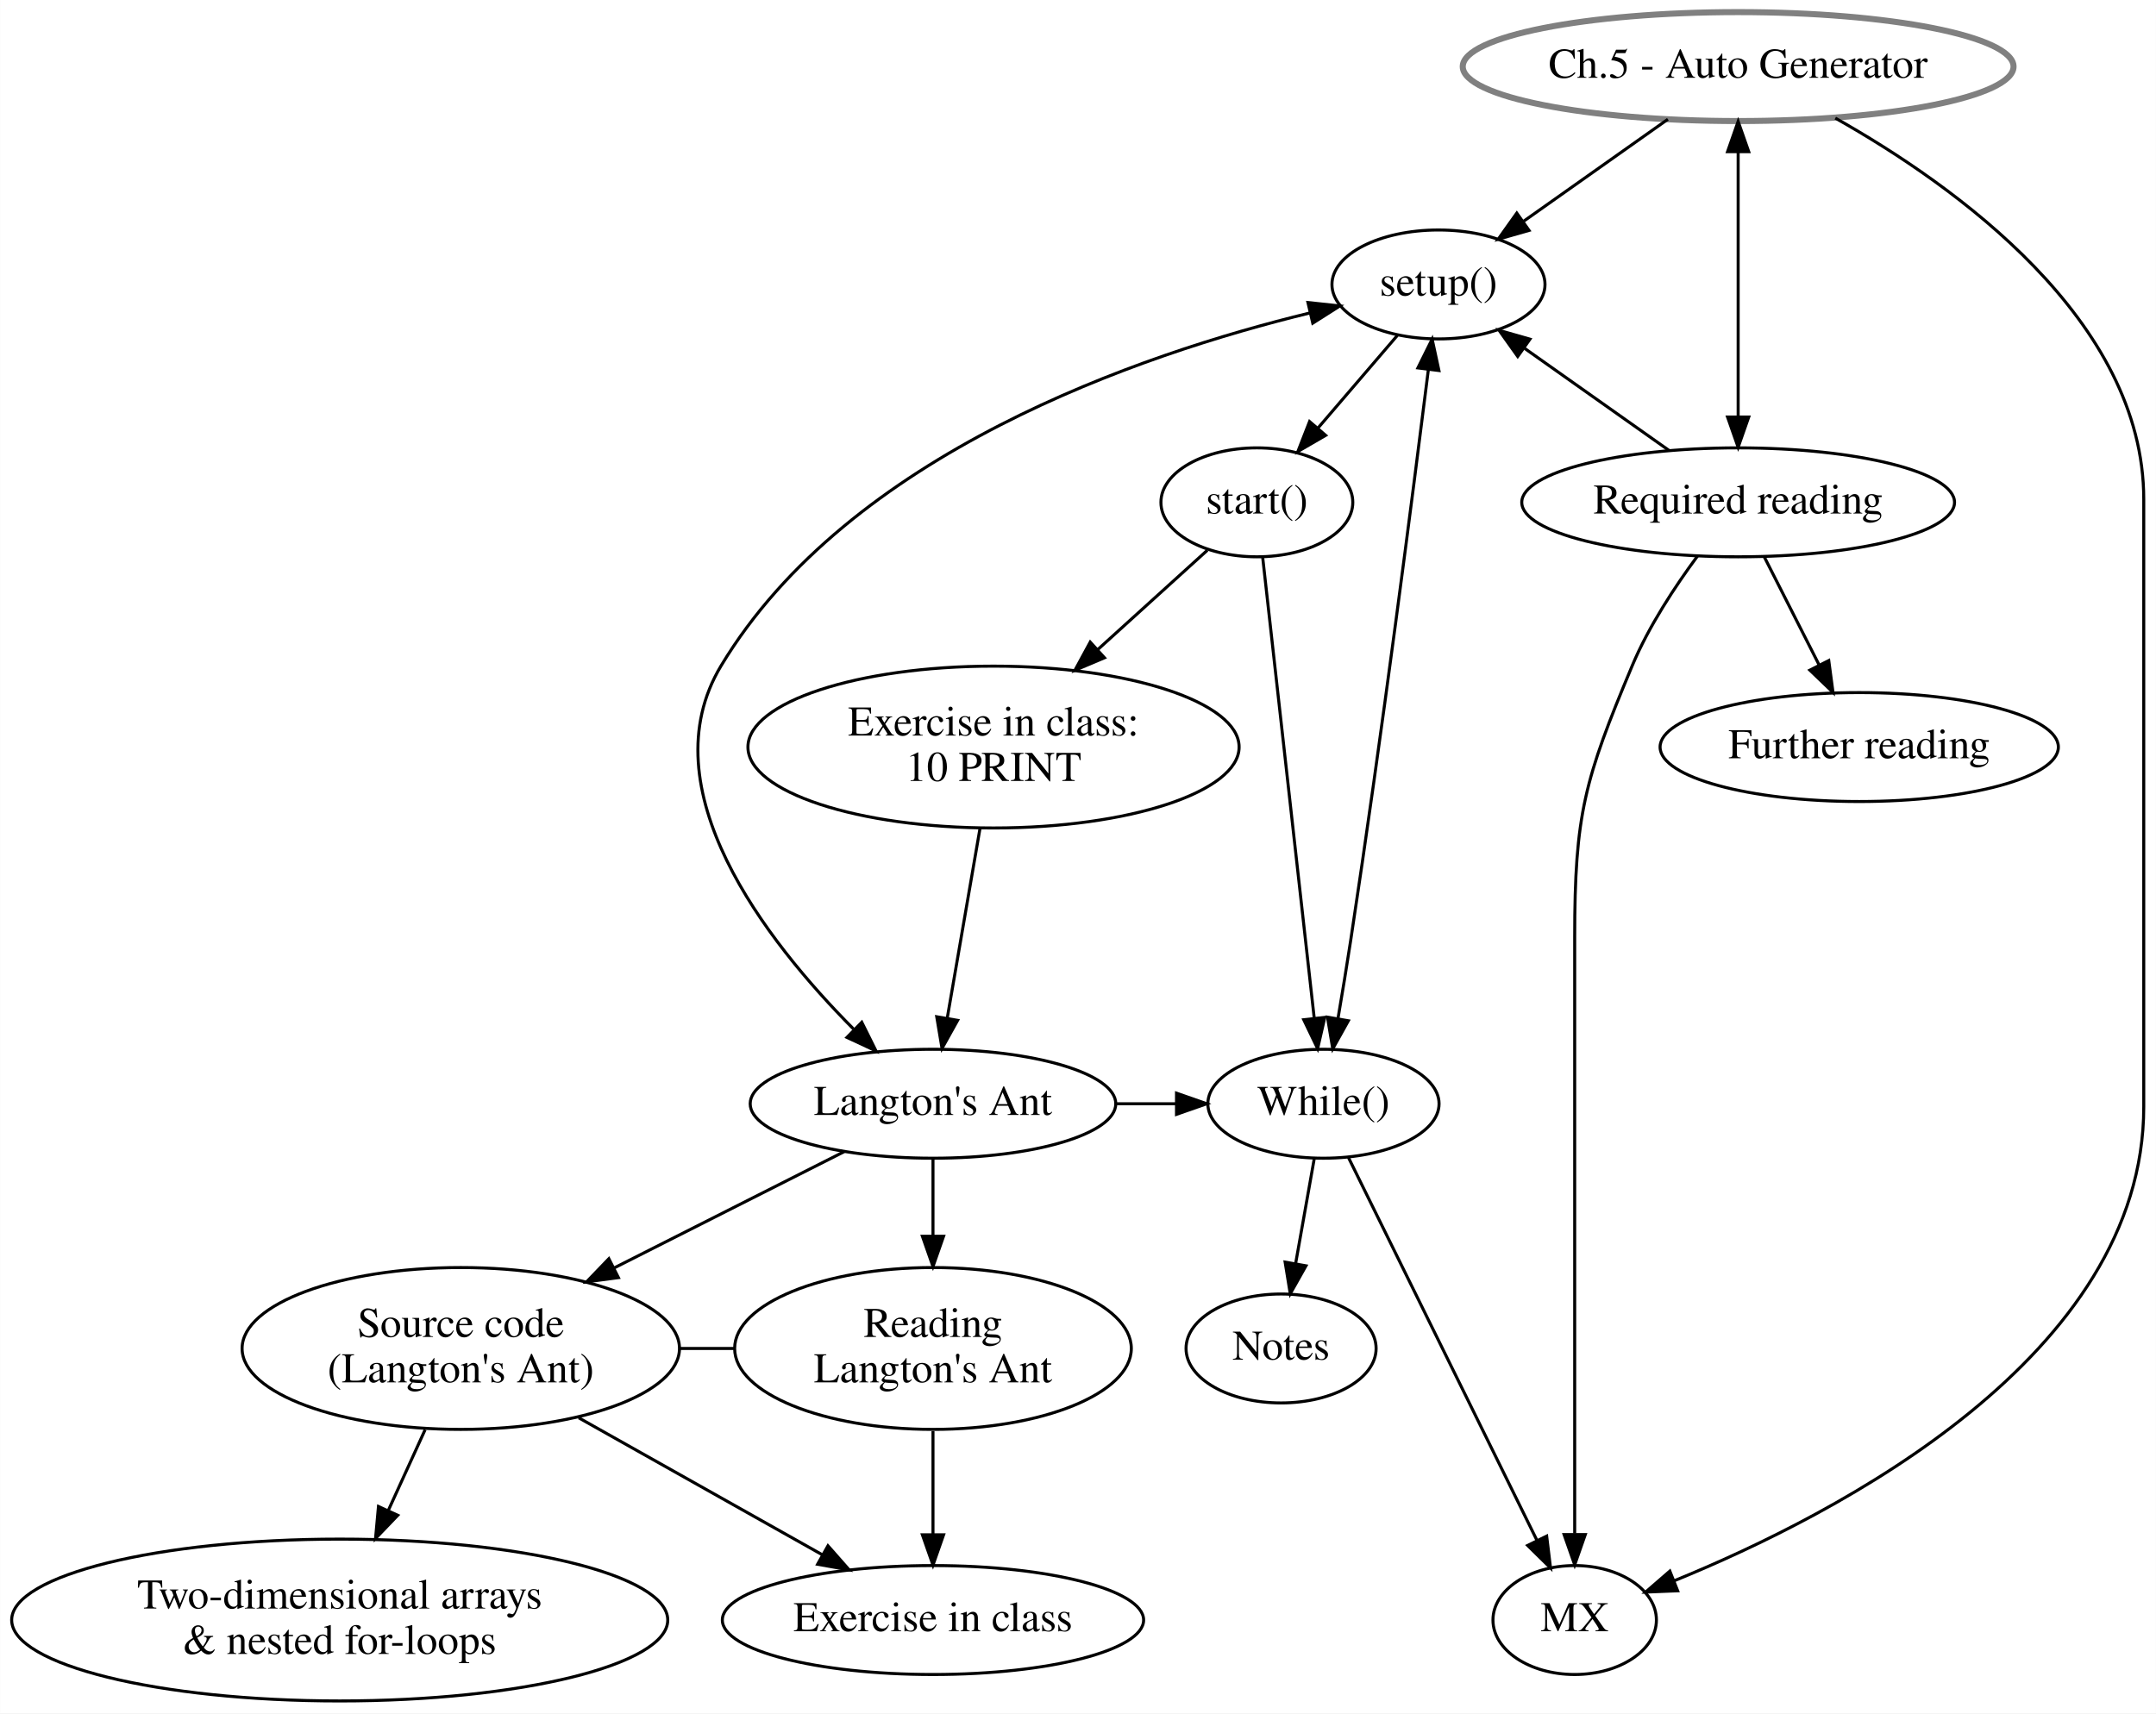
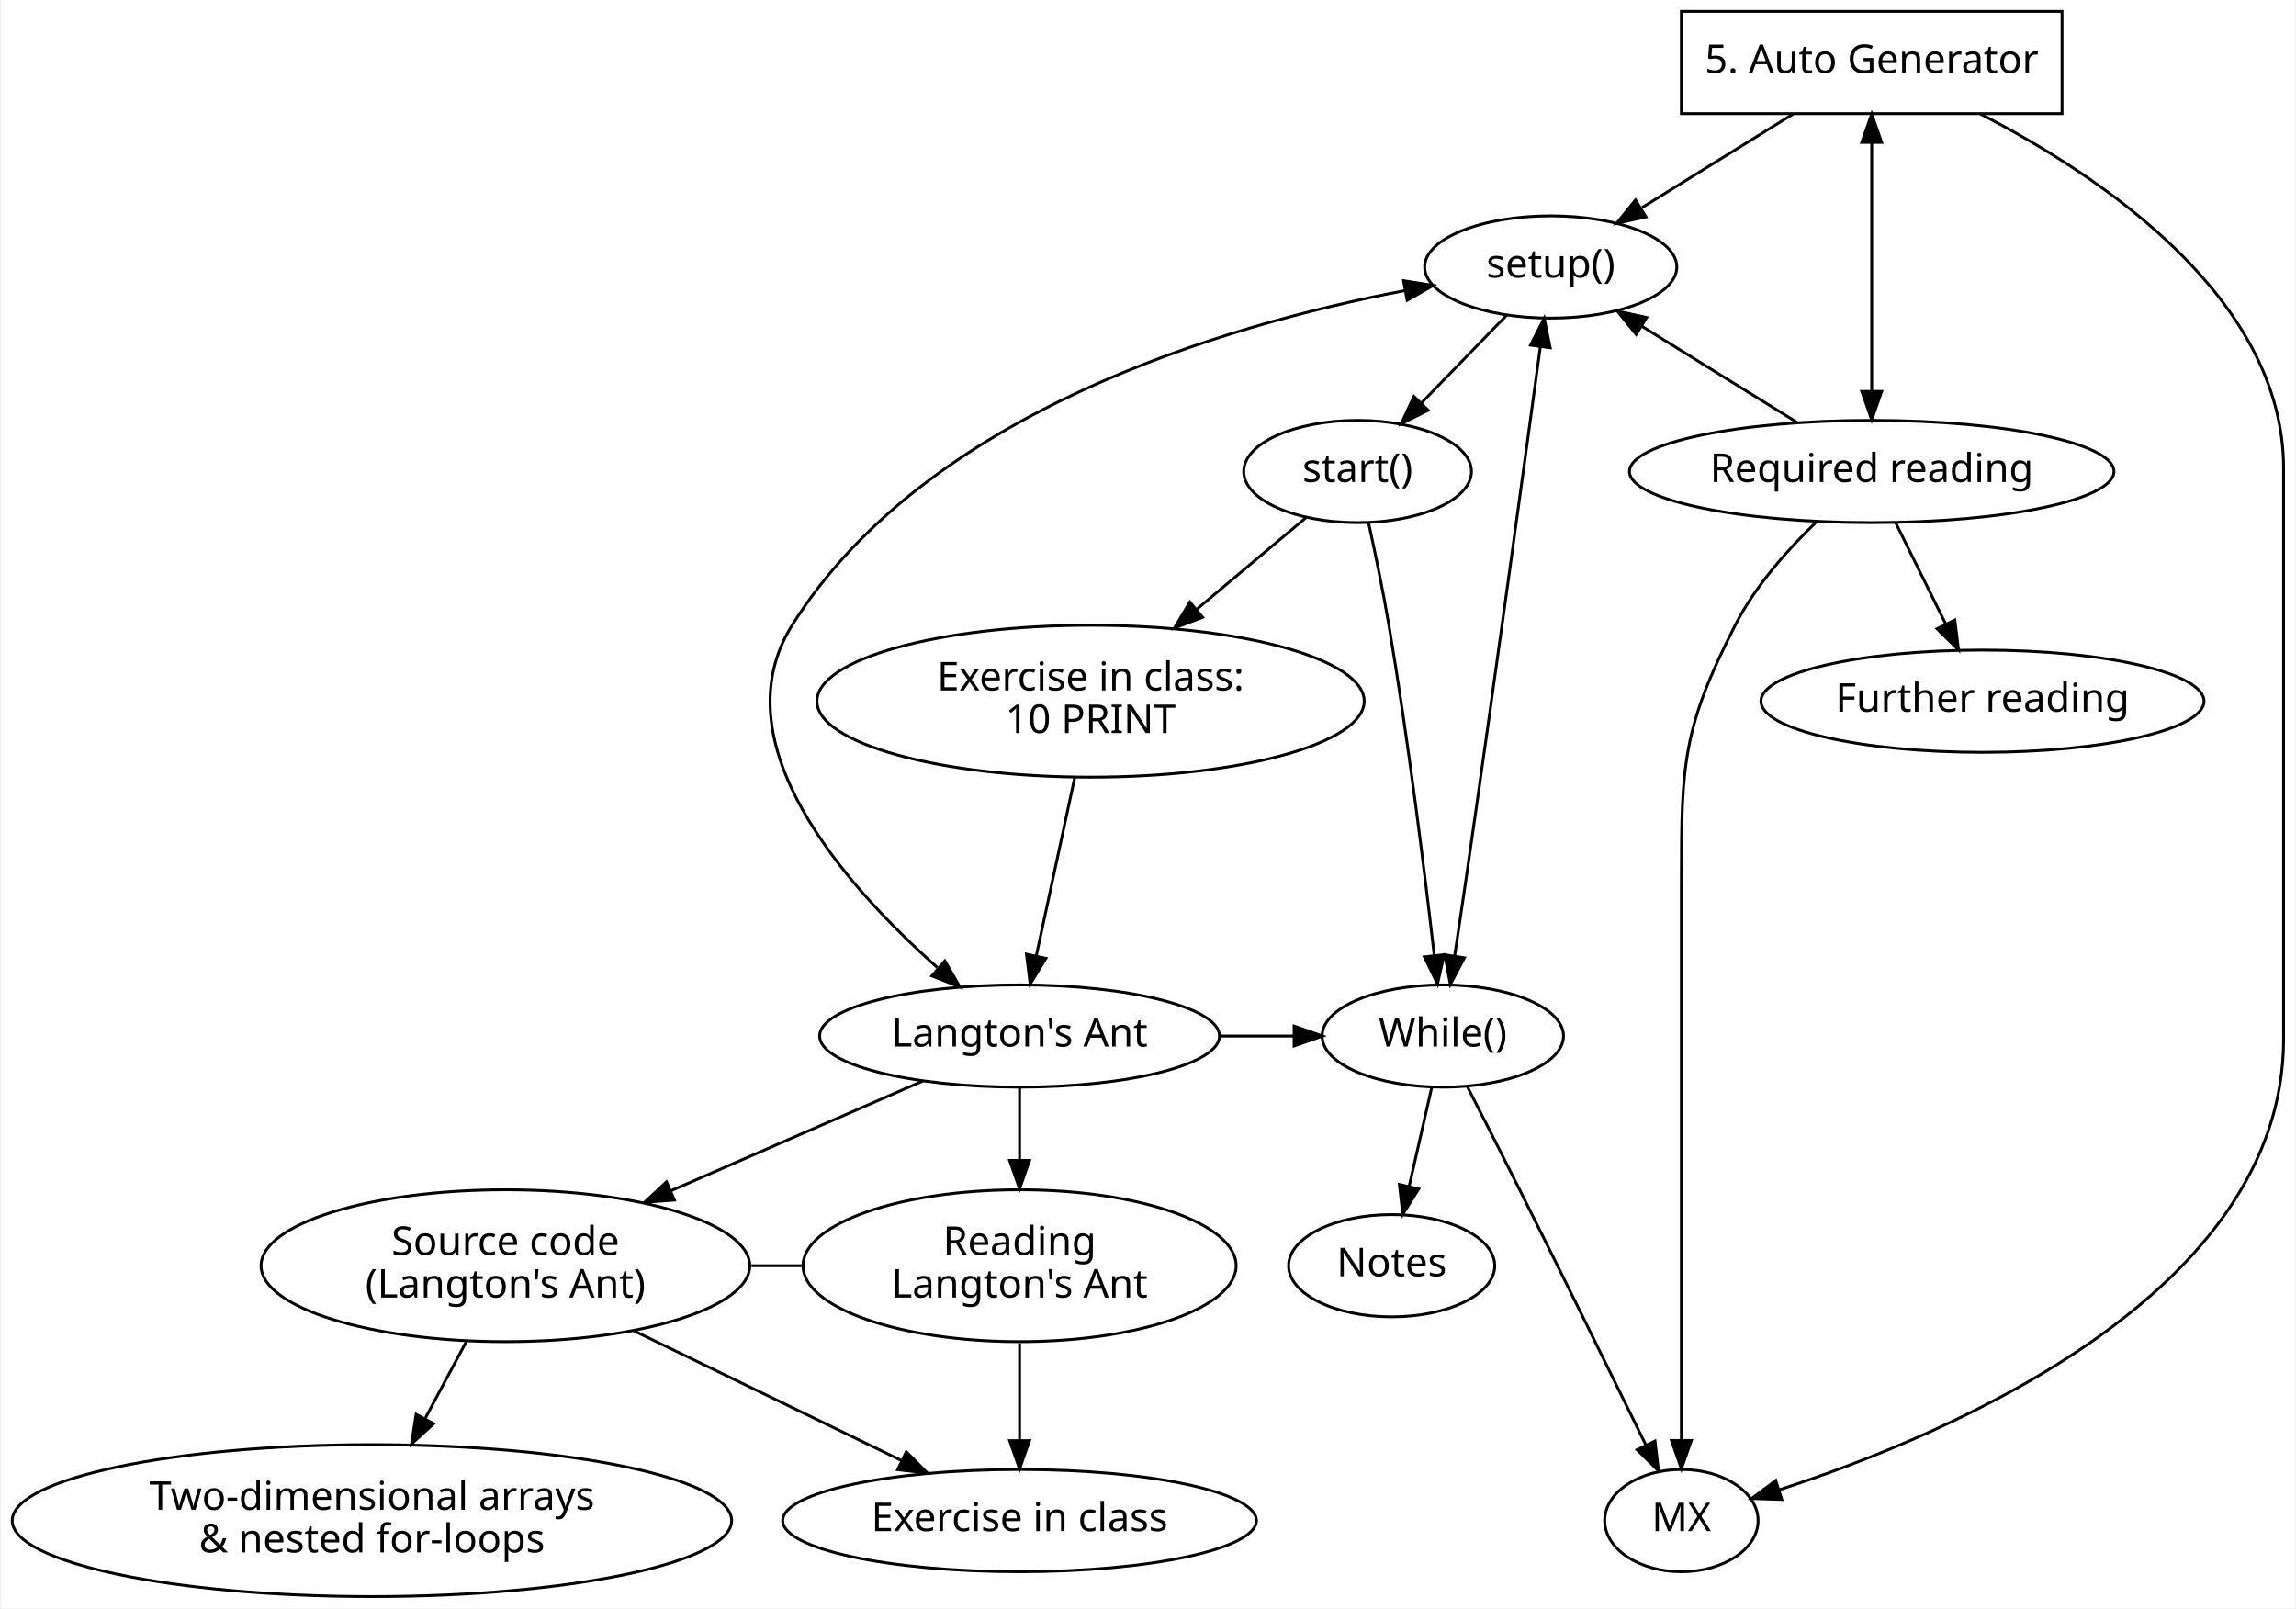
- <svg xmlns="http://www.w3.org/2000/svg" width="712pt" height="566pt" viewBox="0.00 0.00 712.19 566.22">
+ <svg xmlns="http://www.w3.org/2000/svg" width="808pt" height="566pt" viewBox="0.00 0.00 807.57 566.22">
  <g id="graph0" class="graph" transform="scale(1 1) rotate(0) translate(4 562.22)">
-     <polygon fill="white" stroke="none" points="-4,4 -4,-562.22 708.187,-562.22 708.187,4 -4,4" />
+     <polygon fill="white" stroke="transparent" points="-4,4 -4,-562.22 803.57,-562.22 803.57,4 -4,4" />
    <g id="node1" class="node">
-       <ellipse fill="none" stroke="grey" stroke-width="2" cx="570.187" cy="-540.22" rx="90.984" ry="18" />
-       <text text-anchor="middle" x="570.187" y="-536.52" font-family="Times,serif" font-size="14.00">Ch.5 - Auto Generator</text>
+       <polygon fill="none" stroke="black" points="721.57,-558.22 587.57,-558.22 587.57,-522.22 721.57,-522.22 721.57,-558.22" />
+       <text text-anchor="middle" x="654.57" y="-536.52" font-family="Hershey-Noailles-help-me" font-size="14.00">5. Auto Generator</text>
    </g>
    <g id="node2" class="node">
-       <ellipse fill="none" stroke="black" cx="471.187" cy="-468.22" rx="35.194" ry="18" />
-       <text text-anchor="middle" x="471.187" y="-464.52" font-family="Times,serif" font-size="14.00">setup()</text>
+       <ellipse fill="none" stroke="black" cx="541.57" cy="-468.22" rx="44.39" ry="18" />
+       <text text-anchor="middle" x="541.57" y="-464.52" font-family="Hershey-Noailles-help-me" font-size="14.00">setup()</text>
    </g>
    <g id="edge1" class="edge">
-       <path fill="none" stroke="black" d="M546.976,-522.808C532.739,-512.742 514.415,-499.785 499.351,-489.134" />
-       <polygon fill="black" stroke="black" points="501.1,-486.084 490.914,-483.168 497.058,-491.8 501.1,-486.084" />
+       <path fill="none" stroke="black" d="M626.93,-522.1C610.83,-512.12 590.46,-499.51 573.66,-489.1" />
+       <polygon fill="black" stroke="black" points="575.08,-485.86 564.74,-483.57 571.4,-491.81 575.08,-485.86" />
    </g>
    <g id="node11" class="node">
-       <ellipse fill="none" stroke="black" cx="570.187" cy="-396.22" rx="71.487" ry="18" />
-       <text text-anchor="middle" x="570.187" y="-392.52" font-family="Times,serif" font-size="14.00">Required reading</text>
+       <ellipse fill="none" stroke="black" cx="654.57" cy="-396.22" rx="85.29" ry="18" />
+       <text text-anchor="middle" x="654.57" y="-392.52" font-family="Hershey-Noailles-help-me" font-size="14.00">Required reading</text>
    </g>
    <g id="edge7" class="edge">
-       <path fill="none" stroke="black" d="M570.187,-511.899C570.187,-486.819 570.187,-449.847 570.187,-424.713" />
-       <polygon fill="black" stroke="black" points="566.687,-512.092 570.187,-522.092 573.687,-512.092 566.687,-512.092" />
-       <polygon fill="black" stroke="black" points="573.687,-424.41 570.187,-414.41 566.687,-424.41 573.687,-424.41" />
+       <path fill="none" stroke="black" d="M654.57,-511.9C654.57,-486.82 654.57,-449.85 654.57,-424.71" />
+       <polygon fill="black" stroke="black" points="651.07,-512.09 654.57,-522.09 658.07,-512.09 651.07,-512.09" />
+       <polygon fill="black" stroke="black" points="658.07,-424.41 654.57,-414.41 651.07,-424.41 658.07,-424.41" />
    </g>
    <g id="node14" class="node">
-       <ellipse fill="none" stroke="black" cx="516.187" cy="-26.87" rx="27" ry="18" />
-       <text text-anchor="middle" x="516.187" y="-23.17" font-family="Times,serif" font-size="14.00">MX</text>
+       <ellipse fill="none" stroke="black" cx="587.57" cy="-26.87" rx="27" ry="18" />
+       <text text-anchor="middle" x="587.57" y="-23.17" font-family="Hershey-Noailles-help-me" font-size="14.00">MX</text>
    </g>
    <g id="edge6" class="edge">
-       <path fill="none" stroke="black" d="M602.284,-523.193C641.926,-500.86 704.187,-456.37 704.187,-397.22 704.187,-397.22 704.187,-397.22 704.187,-196.48 704.187,-114.139 603.002,-61.865 549.097,-39.859" />
-       <polygon fill="black" stroke="black" points="550.204,-36.533 539.618,-36.102 547.624,-43.041 550.204,-36.533" />
+       <path fill="none" stroke="black" d="M692.67,-522.19C735.63,-500.08 799.57,-457.12 799.57,-397.22 799.57,-397.22 799.57,-397.22 799.57,-196.48 799.57,-106.9 682.2,-57.28 622.12,-37.75" />
+       <polygon fill="black" stroke="black" points="622.9,-34.32 612.31,-34.66 620.79,-41 622.9,-34.32" />
    </g>
    <g id="node3" class="node">
-       <ellipse fill="none" stroke="black" cx="411.187" cy="-396.22" rx="31.695" ry="18" />
-       <text text-anchor="middle" x="411.187" y="-392.52" font-family="Times,serif" font-size="14.00">start()</text>
+       <ellipse fill="none" stroke="black" cx="473.57" cy="-396.22" rx="40.09" ry="18" />
+       <text text-anchor="middle" x="473.57" y="-392.52" font-family="Hershey-Noailles-help-me" font-size="14.00">start()</text>
    </g>
    <g id="edge2" class="edge">
-       <path fill="none" stroke="black" d="M457.572,-451.336C449.824,-442.297 439.973,-430.803 431.343,-420.736" />
-       <polygon fill="black" stroke="black" points="433.914,-418.356 424.748,-413.042 428.599,-422.912 433.914,-418.356" />
+       <path fill="none" stroke="black" d="M526.14,-451.34C517.27,-442.21 505.97,-430.58 496.13,-420.44" />
+       <polygon fill="black" stroke="black" points="498.42,-417.78 488.94,-413.04 493.4,-422.65 498.42,-417.78" />
    </g>
    <g id="node10" class="node">
-       <ellipse fill="none" stroke="black" cx="433.187" cy="-197.48" rx="38.194" ry="18" />
-       <text text-anchor="middle" x="433.187" y="-193.78" font-family="Times,serif" font-size="14.00">While()</text>
+       <ellipse fill="none" stroke="black" cx="503.57" cy="-197.48" rx="42.49" ry="18" />
+       <text text-anchor="middle" x="503.57" y="-193.78" font-family="Hershey-Noailles-help-me" font-size="14.00">While()</text>
    </g>
    <g id="edge8" class="edge">
-       <path fill="none" stroke="black" d="M467.852,-440.135C462.744,-399.215 452.488,-319.217 442.187,-251.48 440.905,-243.046 439.391,-233.878 437.974,-225.575" />
-       <polygon fill="black" stroke="black" points="464.388,-440.64 469.094,-450.132 471.334,-439.776 464.388,-440.64" />
-       <polygon fill="black" stroke="black" points="441.409,-224.899 436.256,-215.642 434.511,-226.092 441.409,-224.899" />
+       <path fill="none" stroke="black" d="M537.91,-440.16C532.36,-399.28 521.41,-319.33 511.57,-251.48 510.35,-243.06 508.98,-233.9 507.73,-225.6" />
+       <polygon fill="black" stroke="black" points="534.45,-440.71 539.27,-450.15 541.39,-439.77 534.45,-440.71" />
+       <polygon fill="black" stroke="black" points="511.18,-225.02 506.22,-215.66 504.26,-226.07 511.18,-225.02" />
    </g>
    <g id="node4" class="node">
-       <ellipse fill="none" stroke="black" cx="324.187" cy="-315.35" rx="81.135" ry="26.741" />
-       <text text-anchor="middle" x="324.187" y="-319.15" font-family="Times,serif" font-size="14.00">Exercise in class: </text>
-       <text text-anchor="middle" x="324.187" y="-304.15" font-family="Times,serif" font-size="14.00">10 PRINT</text>
+       <ellipse fill="none" stroke="black" cx="379.57" cy="-315.35" rx="96.33" ry="26.74" />
+       <text text-anchor="middle" x="379.57" y="-319.15" font-family="Hershey-Noailles-help-me" font-size="14.00">Exercise in class: </text>
+       <text text-anchor="middle" x="379.57" y="-304.15" font-family="Hershey-Noailles-help-me" font-size="14.00">10 PRINT</text>
    </g>
    <g id="edge3" class="edge">
-       <path fill="none" stroke="black" d="M394.823,-380.385C384.633,-371.147 371.134,-358.91 358.669,-347.61" />
-       <polygon fill="black" stroke="black" points="360.839,-344.853 351.08,-340.73 356.138,-350.039 360.839,-344.853" />
+       <path fill="none" stroke="black" d="M455.45,-380.01C444.48,-370.81 430.08,-358.73 416.78,-347.57" />
+       <polygon fill="black" stroke="black" points="419.02,-344.88 409.1,-341.13 414.52,-350.24 419.02,-344.88" />
    </g>
    <g id="edge17" class="edge">
-       <path fill="none" stroke="black" d="M413.101,-378.105C416.921,-343.949 425.517,-267.075 430.128,-225.841" />
-       <polygon fill="black" stroke="black" points="433.629,-226.023 431.262,-215.696 426.673,-225.245 433.629,-226.023" />
+       <path fill="none" stroke="black" d="M477.46,-378.09C479.72,-367.74 482.53,-354.27 484.57,-342.22 491.4,-301.95 497.21,-254.98 500.54,-225.98" />
+       <polygon fill="black" stroke="black" points="504.05,-226.13 501.7,-215.8 497.09,-225.34 504.05,-226.13" />
    </g>
    <g id="node5" class="node">
-       <ellipse fill="none" stroke="black" cx="304.187" cy="-197.48" rx="60.389" ry="18" />
-       <text text-anchor="middle" x="304.187" y="-193.78" font-family="Times,serif" font-size="14.00">Langton's Ant</text>
+       <ellipse fill="none" stroke="black" cx="354.57" cy="-197.48" rx="70.39" ry="18" />
+       <text text-anchor="middle" x="354.57" y="-193.78" font-family="Hershey-Noailles-help-me" font-size="14.00">Langton's Ant</text>
    </g>
    <g id="edge4" class="edge">
-       <path fill="none" stroke="black" d="M319.699,-288.347C316.488,-269.742 312.174,-244.749 308.91,-225.844" />
-       <polygon fill="black" stroke="black" points="312.323,-225.037 307.173,-215.778 305.425,-226.228 312.323,-225.037" />
+       <path fill="none" stroke="black" d="M373.96,-288.35C369.93,-269.66 364.5,-244.52 360.42,-225.58" />
+       <polygon fill="black" stroke="black" points="363.83,-224.82 358.3,-215.78 356.99,-226.29 363.83,-224.82" />
    </g>
    <g id="edge5" class="edge">
-       <path fill="none" stroke="black" d="M277.933,-222.18C249.044,-251.236 209.742,-301.619 234.187,-342.22 276.428,-412.377 372.648,-445.156 428.632,-458.787" />
-       <polygon fill="black" stroke="black" points="280.658,-224.411 285.375,-214.924 275.772,-219.399 280.658,-224.411" />
-       <polygon fill="black" stroke="black" points="428.061,-462.248 438.595,-461.115 429.654,-455.432 428.061,-462.248" />
+       <path fill="none" stroke="black" d="M325.63,-221.59C293.24,-250.36 248.49,-300.77 274.57,-342.22 321.63,-417.01 426.65,-447.77 490.05,-459.88" />
+       <polygon fill="black" stroke="black" points="328.27,-223.94 333.55,-214.76 323.69,-218.64 328.27,-223.94" />
+       <polygon fill="black" stroke="black" points="489.77,-463.39 500.23,-461.73 491.02,-456.5 489.77,-463.39" />
    </g>
    <g id="node6" class="node">
-       <ellipse fill="none" stroke="black" cx="148.187" cy="-116.61" rx="72.25" ry="26.741" />
-       <text text-anchor="middle" x="148.187" y="-120.41" font-family="Times,serif" font-size="14.00">Source code</text>
-       <text text-anchor="middle" x="148.187" y="-105.41" font-family="Times,serif" font-size="14.00">(Langton's Ant)</text>
+       <ellipse fill="none" stroke="black" cx="173.57" cy="-116.61" rx="86.03" ry="26.74" />
+       <text text-anchor="middle" x="173.57" y="-120.41" font-family="Hershey-Noailles-help-me" font-size="14.00">Source code</text>
+       <text text-anchor="middle" x="173.57" y="-105.41" font-family="Hershey-Noailles-help-me" font-size="14.00">(Langton's Ant)</text>
    </g>
    <g id="edge12" class="edge">
-       <path fill="none" stroke="black" d="M274.845,-181.645C253.464,-170.836 223.961,-155.92 198.809,-143.203" />
-       <polygon fill="black" stroke="black" points="200.265,-140.018 189.762,-138.629 197.107,-146.265 200.265,-140.018" />
+       <path fill="none" stroke="black" d="M320.53,-181.65C295.58,-170.77 261.1,-155.75 231.81,-142.99" />
+       <polygon fill="black" stroke="black" points="233.06,-139.72 222.5,-138.93 230.27,-146.13 233.06,-139.72" />
    </g>
    <g id="node7" class="node">
-       <ellipse fill="none" stroke="black" cx="304.187" cy="-116.61" rx="65.523" ry="26.741" />
-       <text text-anchor="middle" x="304.187" y="-120.41" font-family="Times,serif" font-size="14.00">Reading </text>
-       <text text-anchor="middle" x="304.187" y="-105.41" font-family="Times,serif" font-size="14.00">Langton's Ant</text>
+       <ellipse fill="none" stroke="black" cx="354.57" cy="-116.61" rx="76.24" ry="26.74" />
+       <text text-anchor="middle" x="354.57" y="-120.41" font-family="Hershey-Noailles-help-me" font-size="14.00">Reading </text>
+       <text text-anchor="middle" x="354.57" y="-105.41" font-family="Hershey-Noailles-help-me" font-size="14.00">Langton's Ant</text>
    </g>
    <g id="edge13" class="edge">
-       <path fill="none" stroke="black" d="M304.187,-179.367C304.187,-171.877 304.187,-162.786 304.187,-153.908" />
-       <polygon fill="black" stroke="black" points="307.687,-153.693 304.187,-143.693 300.687,-153.693 307.687,-153.693" />
+       <path fill="none" stroke="black" d="M354.57,-179.37C354.57,-171.88 354.57,-162.79 354.57,-153.91" />
+       <polygon fill="black" stroke="black" points="358.07,-153.69 354.57,-143.69 351.07,-153.69 358.07,-153.69" />
    </g>
    <g id="edge20" class="edge">
-       <path fill="none" stroke="black" d="M364.656,-197.48C371.215,-197.48 377.773,-197.48 384.332,-197.48" />
-       <polygon fill="black" stroke="black" points="384.639,-200.98 394.639,-197.48 384.638,-193.98 384.639,-200.98" />
+       <path fill="none" stroke="black" d="M425,-197.48C433.68,-197.48 442.35,-197.48 451.03,-197.48" />
+       <polygon fill="black" stroke="black" points="451.22,-200.98 461.22,-197.48 451.22,-193.98 451.22,-200.98" />
    </g>
    <g id="edge9" class="edge">
-       <path fill="none" stroke="black" d="M220.398,-116.61C226.399,-116.61 232.399,-116.61 238.4,-116.61" />
+       <path fill="none" stroke="black" d="M260.18,-116.61C266.08,-116.61 271.98,-116.61 277.88,-116.61" />
    </g>
    <g id="node8" class="node">
-       <ellipse fill="none" stroke="black" cx="108.187" cy="-26.87" rx="108.375" ry="26.741" />
-       <text text-anchor="middle" x="108.187" y="-30.67" font-family="Times,serif" font-size="14.00">Two-dimensional arrays </text>
-       <text text-anchor="middle" x="108.187" y="-15.67" font-family="Times,serif" font-size="14.00">&amp; nested for-loops</text>
+       <ellipse fill="none" stroke="black" cx="126.57" cy="-26.87" rx="126.64" ry="26.74" />
+       <text text-anchor="middle" x="126.57" y="-30.67" font-family="Hershey-Noailles-help-me" font-size="14.00">Two-dimensional arrays </text>
+       <text text-anchor="middle" x="126.57" y="-15.67" font-family="Hershey-Noailles-help-me" font-size="14.00">&amp; nested for-loops</text>
    </g>
    <g id="edge16" class="edge">
-       <path fill="none" stroke="black" d="M136.402,-89.76C132.611,-81.445 128.344,-72.084 124.297,-63.208" />
-       <polygon fill="black" stroke="black" points="127.359,-61.486 120.026,-53.839 120.99,-64.39 127.359,-61.486" />
+       <path fill="none" stroke="black" d="M159.72,-89.76C155.22,-81.36 150.15,-71.88 145.35,-62.92" />
+       <polygon fill="black" stroke="black" points="148.29,-61 140.48,-53.84 142.12,-64.31 148.29,-61" />
    </g>
    <g id="node9" class="node">
-       <ellipse fill="none" stroke="black" cx="304.187" cy="-26.87" rx="69.588" ry="18" />
-       <text text-anchor="middle" x="304.187" y="-23.17" font-family="Times,serif" font-size="14.00">Exercise in class</text>
+       <ellipse fill="none" stroke="black" cx="354.57" cy="-26.87" rx="83.39" ry="18" />
+       <text text-anchor="middle" x="354.57" y="-23.17" font-family="Hershey-Noailles-help-me" font-size="14.00">Exercise in class</text>
    </g>
    <g id="edge14" class="edge">
-       <path fill="none" stroke="black" d="M187.15,-93.696C211.797,-79.834 243.451,-62.03 267.624,-48.435" />
-       <polygon fill="black" stroke="black" points="269.491,-51.4 276.491,-43.447 266.06,-45.299 269.491,-51.4" />
+       <path fill="none" stroke="black" d="M218.78,-93.7C247.66,-79.7 284.83,-61.68 312.98,-48.03" />
+       <polygon fill="black" stroke="black" points="314.68,-51.1 322.16,-43.58 311.63,-44.8 314.68,-51.1" />
    </g>
    <g id="edge15" class="edge">
-       <path fill="none" stroke="black" d="M304.187,-89.285C304.187,-78.534 304.187,-66.099 304.187,-55.242" />
-       <polygon fill="black" stroke="black" points="307.687,-55.031 304.187,-45.031 300.687,-55.031 307.687,-55.031" />
+       <path fill="none" stroke="black" d="M354.57,-89.29C354.57,-78.53 354.57,-66.1 354.57,-55.24" />
+       <polygon fill="black" stroke="black" points="358.07,-55.03 354.57,-45.03 351.07,-55.03 358.07,-55.03" />
    </g>
    <g id="node13" class="node">
-       <ellipse fill="none" stroke="black" cx="419.187" cy="-116.61" rx="31.396" ry="18" />
-       <text text-anchor="middle" x="419.187" y="-112.91" font-family="Times,serif" font-size="14.00">Notes</text>
+       <ellipse fill="none" stroke="black" cx="485.57" cy="-116.61" rx="36.29" ry="18" />
+       <text text-anchor="middle" x="485.57" y="-112.91" font-family="Hershey-Noailles-help-me" font-size="14.00">Notes</text>
    </g>
    <g id="edge18" class="edge">
-       <path fill="none" stroke="black" d="M430.15,-179.367C428.352,-169.238 426.034,-156.18 423.993,-144.682" />
-       <polygon fill="black" stroke="black" points="427.413,-143.925 422.219,-134.69 420.521,-145.148 427.413,-143.925" />
+       <path fill="none" stroke="black" d="M499.67,-179.37C497.35,-169.24 494.37,-156.18 491.75,-144.68" />
+       <polygon fill="black" stroke="black" points="495.11,-143.66 489.47,-134.69 488.28,-145.22 495.11,-143.66" />
    </g>
    <g id="edge19" class="edge">
-       <path fill="none" stroke="black" d="M441.449,-179.697C456.066,-150.003 486.56,-88.056 503.736,-53.164" />
-       <polygon fill="black" stroke="black" points="506.927,-54.607 508.203,-44.09 500.646,-51.516 506.927,-54.607" />
+       <path fill="none" stroke="black" d="M512.14,-179.8C517.48,-169.38 524.46,-155.67 530.57,-143.48 546.01,-112.67 563.5,-77.09 574.99,-53.63" />
+       <polygon fill="black" stroke="black" points="578.27,-54.89 579.52,-44.37 571.98,-51.81 578.27,-54.89" />
    </g>
    <g id="edge11" class="edge">
-       <path fill="none" stroke="black" d="M547.413,-413.324C533.229,-423.353 514.863,-436.338 499.714,-447.05" />
-       <polygon fill="black" stroke="black" points="497.366,-444.424 491.221,-453.055 501.407,-450.139 497.366,-444.424" />
+       <path fill="none" stroke="black" d="M628.42,-413.42C612.11,-423.53 590.98,-436.61 573.66,-447.35" />
+       <polygon fill="black" stroke="black" points="571.64,-444.47 564.99,-452.72 575.33,-450.43 571.64,-444.47" />
    </g>
    <g id="node12" class="node">
-       <ellipse fill="none" stroke="black" cx="610.187" cy="-315.35" rx="65.789" ry="18" />
-       <text text-anchor="middle" x="610.187" y="-311.65" font-family="Times,serif" font-size="14.00">Further reading</text>
+       <ellipse fill="none" stroke="black" cx="693.57" cy="-315.35" rx="77.99" ry="18" />
+       <text text-anchor="middle" x="693.57" y="-311.65" font-family="Hershey-Noailles-help-me" font-size="14.00">Further reading</text>
    </g>
    <g id="edge21" class="edge">
-       <path fill="none" stroke="black" d="M578.867,-378.107C584.161,-367.668 591.033,-354.118 596.991,-342.371" />
-       <polygon fill="black" stroke="black" points="600.123,-343.932 601.525,-333.431 593.88,-340.766 600.123,-343.932" />
+       <path fill="none" stroke="black" d="M663.03,-378.11C668.15,-367.77 674.76,-354.39 680.53,-342.72" />
+       <polygon fill="black" stroke="black" points="683.83,-343.95 685.13,-333.43 677.56,-340.84 683.83,-343.95" />
    </g>
    <g id="edge10" class="edge">
-       <path fill="none" stroke="black" d="M556.772,-378.486C549.383,-368.491 540.633,-355.241 535.187,-342.22 519.456,-304.609 516.187,-293.249 516.187,-252.48 516.187,-252.48 516.187,-252.48 516.187,-196.48 516.187,-146.774 516.187,-88.825 516.187,-55.438" />
-       <polygon fill="black" stroke="black" points="519.687,-55.104 516.187,-45.104 512.687,-55.104 519.687,-55.104" />
+       <path fill="none" stroke="black" d="M635.03,-378.41C625.06,-368.79 613.57,-355.93 606.57,-342.22 588.03,-305.91 587.57,-293.25 587.57,-252.48 587.57,-252.48 587.57,-252.48 587.57,-196.48 587.57,-146.77 587.57,-88.83 587.57,-55.44" />
+       <polygon fill="black" stroke="black" points="591.07,-55.1 587.57,-45.1 584.07,-55.1 591.07,-55.1" />
    </g>
  </g>
</svg>
